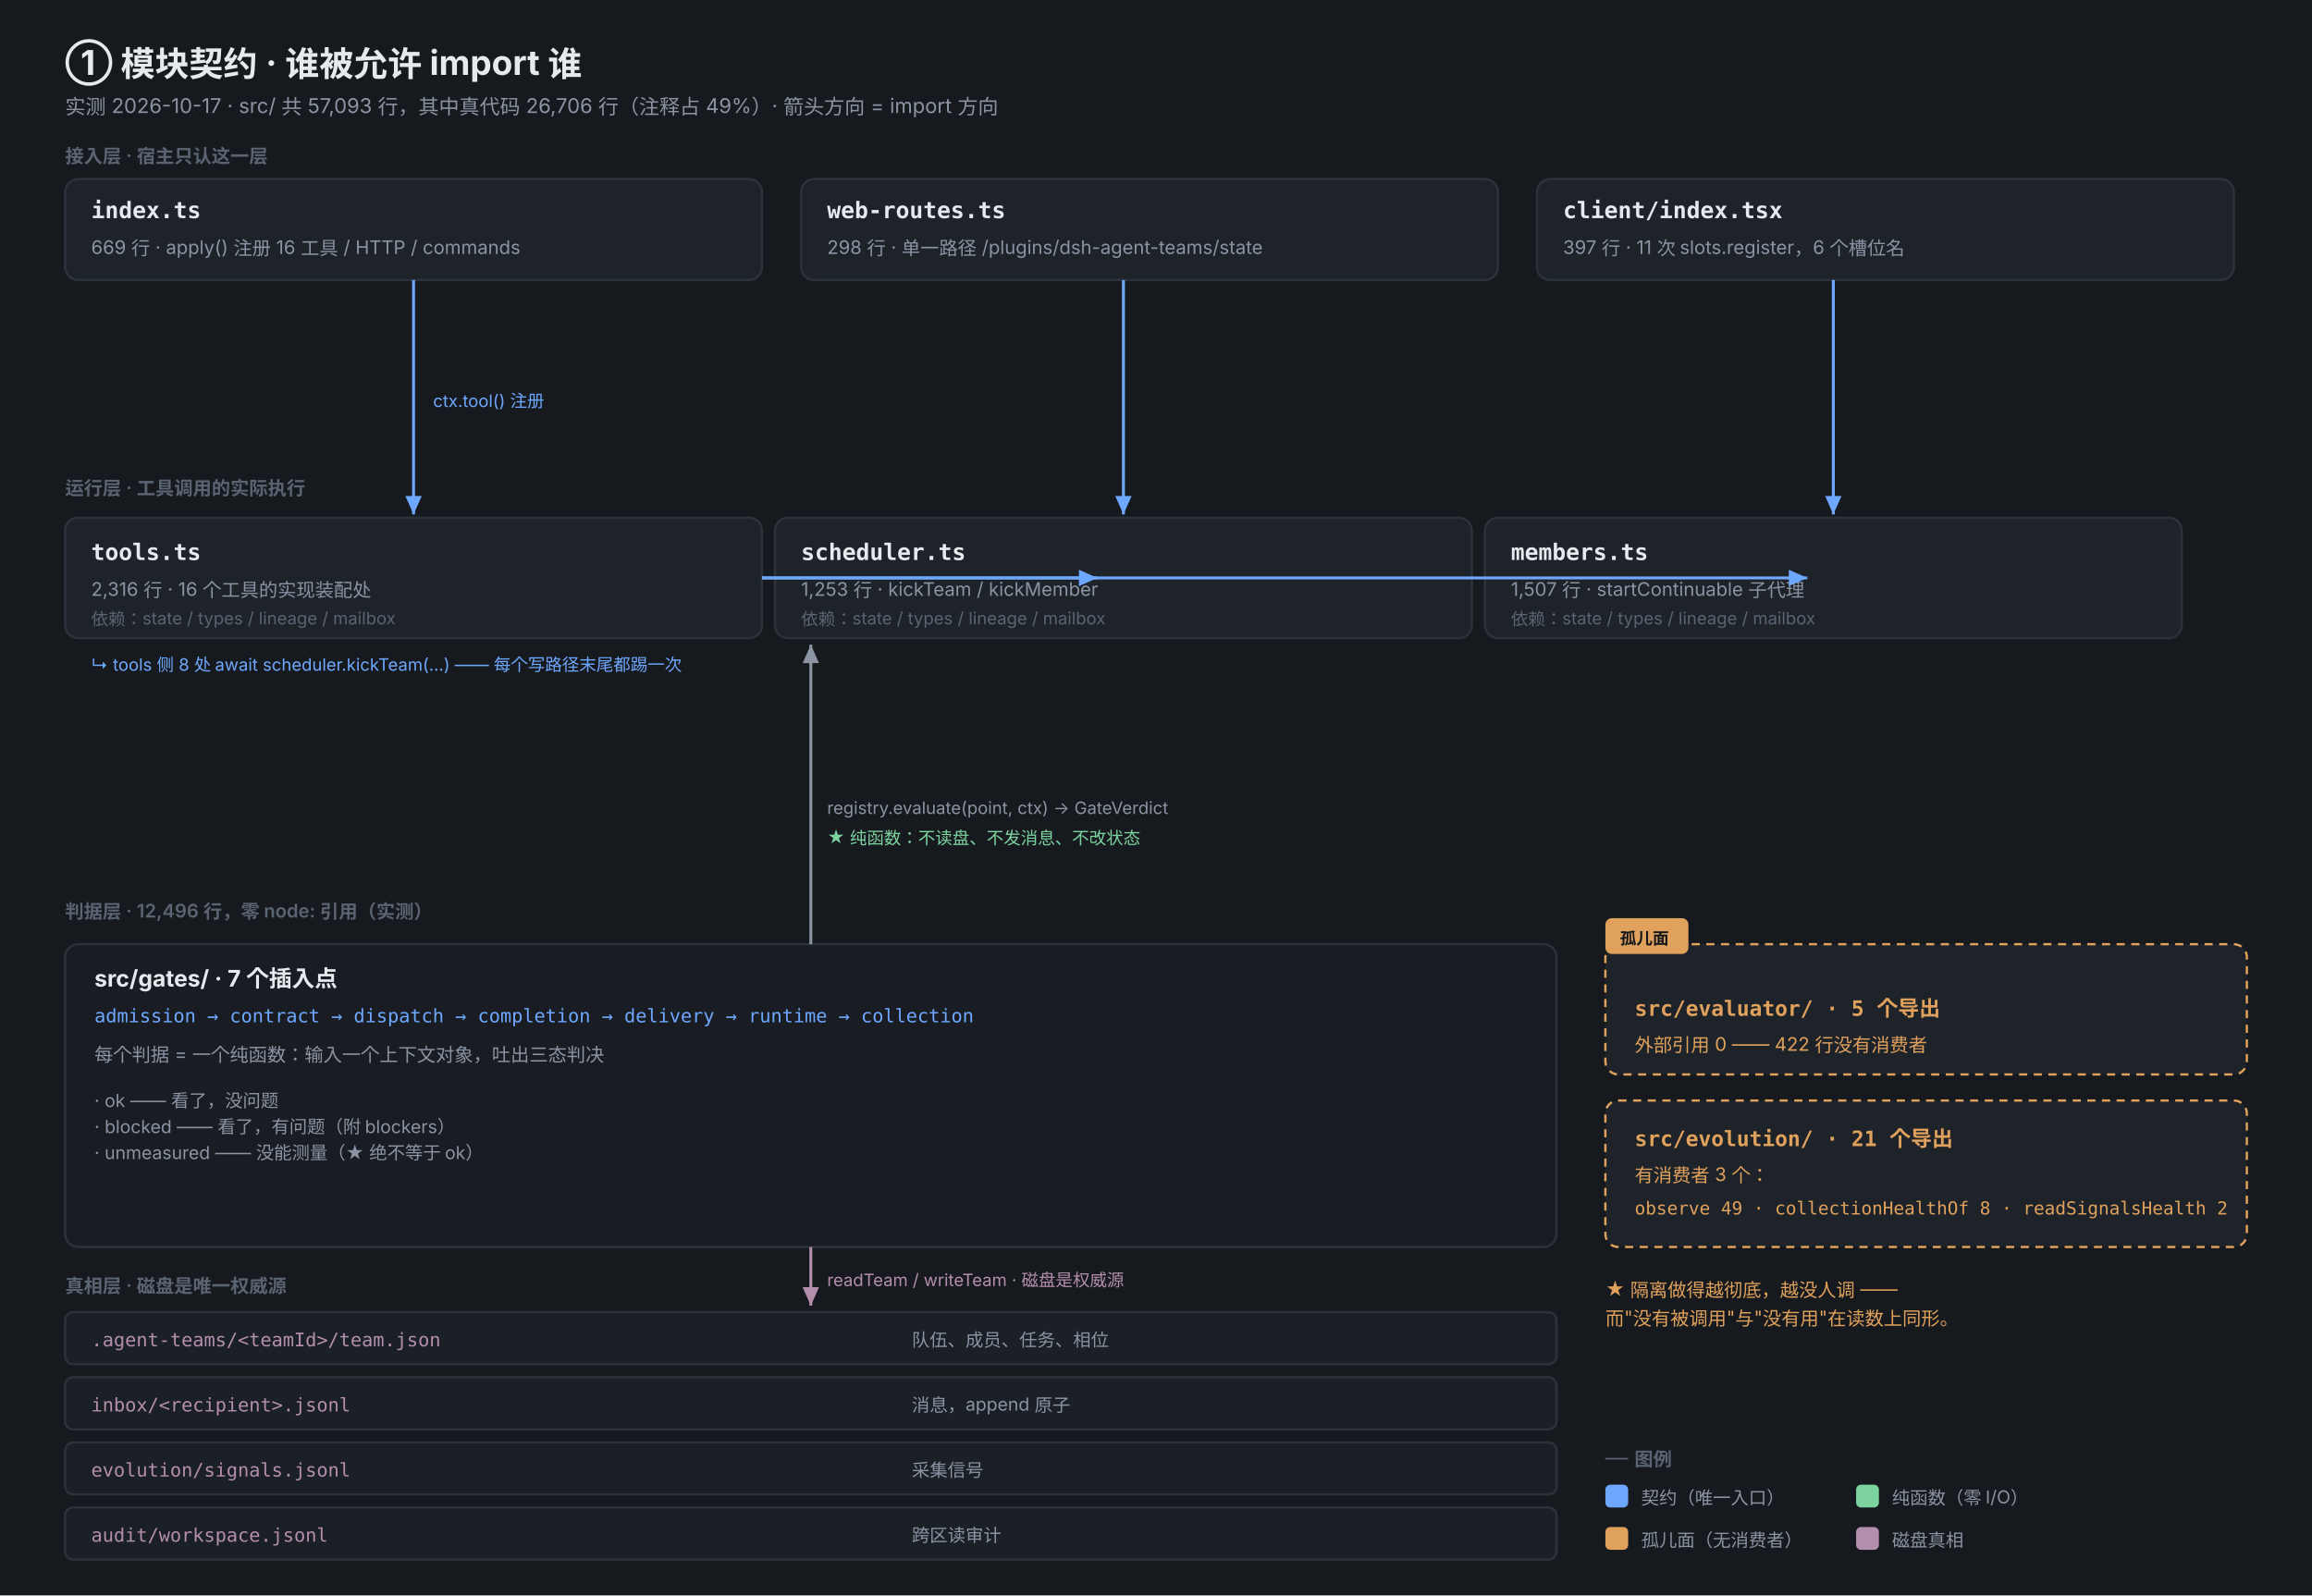
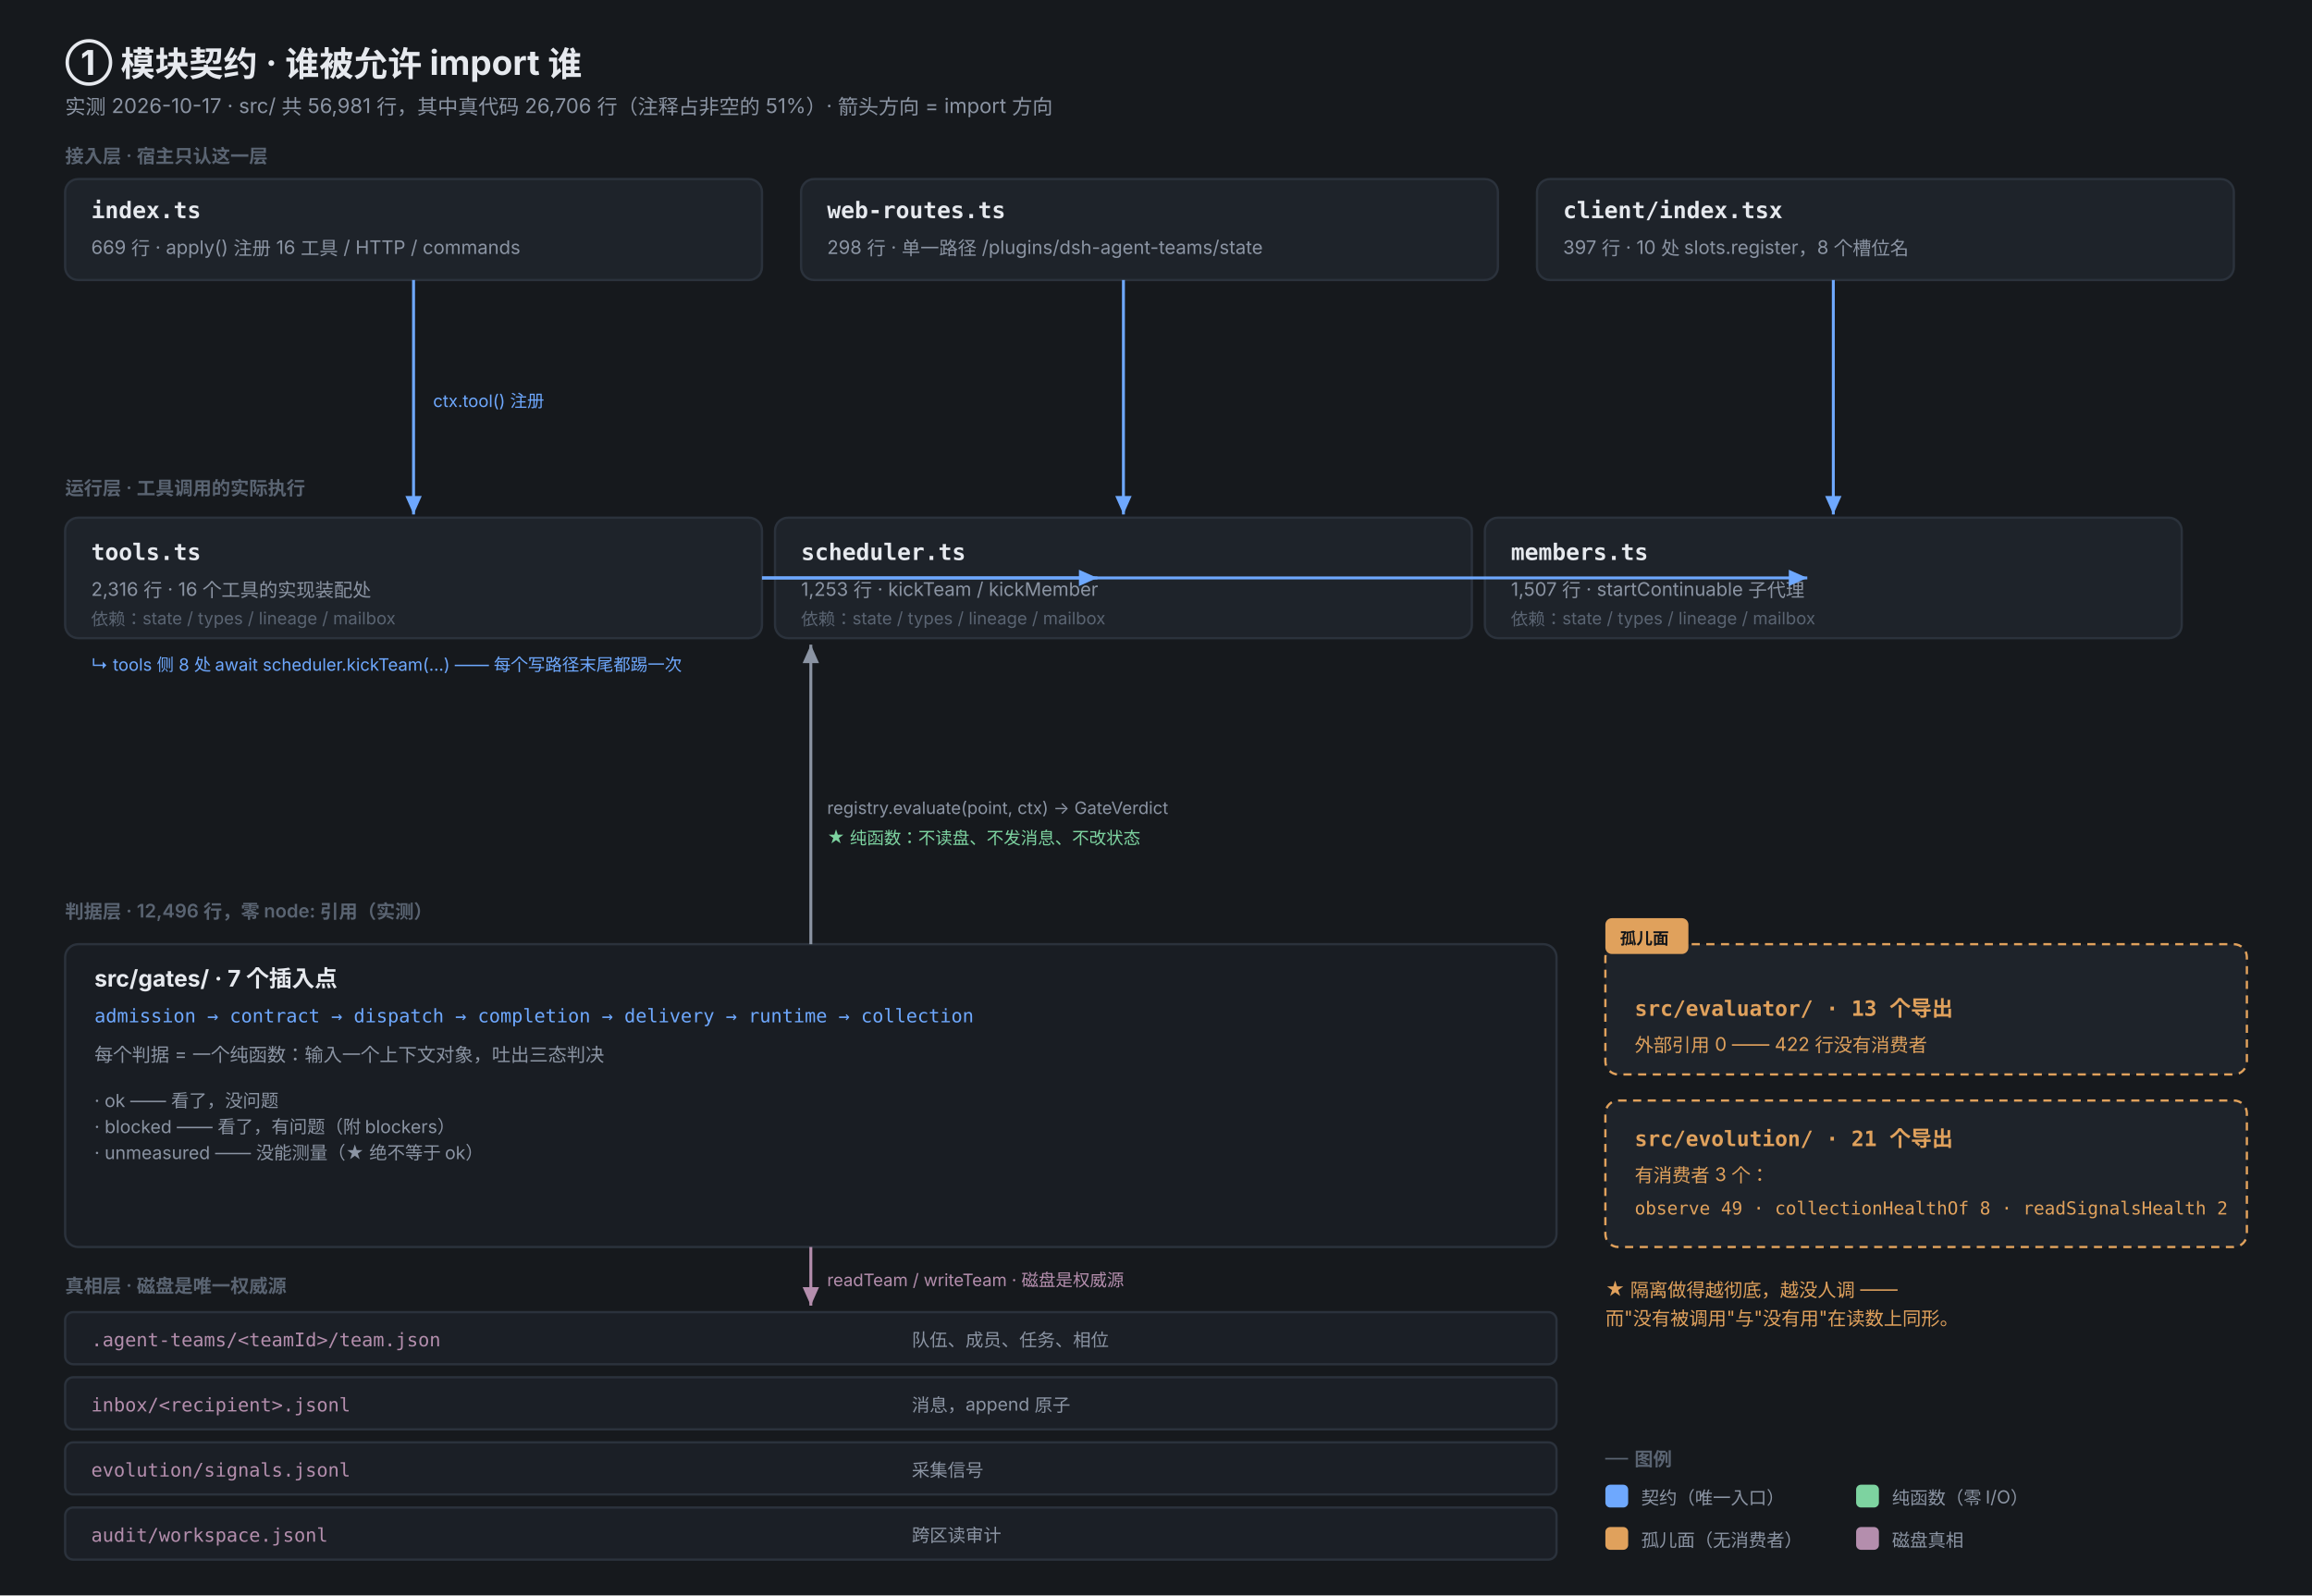
<svg xmlns="http://www.w3.org/2000/svg" viewBox="0 0 1420 980" font-family="-apple-system, 'PingFang SC', sans-serif">
  <defs>
    <marker id="arr" viewBox="0 0 10 10" refX="9" refY="5" markerWidth="7" markerHeight="7" orient="auto">
      <path d="M0,1 L9,5 L0,9 z" fill="#8b94a3" />
    </marker>
    <marker id="arrC" viewBox="0 0 10 10" refX="9" refY="5" markerWidth="7" markerHeight="7" orient="auto">
      <path d="M0,1 L9,5 L0,9 z" fill="#6ea8fe" />
    </marker>
    <marker id="arrR" viewBox="0 0 10 10" refX="9" refY="5" markerWidth="7" markerHeight="7" orient="auto">
      <path d="M0,1 L9,5 L0,9 z" fill="#e06c75" />
    </marker>
    <marker id="arrP" viewBox="0 0 10 10" refX="9" refY="5" markerWidth="7" markerHeight="7" orient="auto">
      <path d="M0,1 L9,5 L0,9 z" fill="#b48ead" />
    </marker>
  </defs>
  <rect width="1420" height="980" fill="#16191d" />
  <text x="40" y="46" font-size="21" font-weight="700" fill="#e6e9ee">① 模块契约 · 谁被允许 import 谁</text>
-   <text x="40" y="70" font-size="12.5" fill="#8b94a3">实测 2026-10-17 · src/ 共 57,093 行，其中真代码 26,706 行（注释占 49%）· 箭头方向 = import 方向</text>
+   <text x="40" y="70" font-size="12.5" fill="#8b94a3">实测 2026-10-17 · src/ 共 56,981 行，其中真代码 26,706 行（注释占非空的 51%）· 箭头方向 = import 方向</text>
  <text x="40" y="100" font-size="11.5" fill="#5a6472" font-weight="600" text-anchor="start" font-family="-apple-system, 'PingFang SC', sans-serif" opacity="1">接入层 · 宿主只认这一层</text>
  <text x="40" y="304" font-size="11.5" fill="#5a6472" font-weight="600" text-anchor="start" font-family="-apple-system, 'PingFang SC', sans-serif" opacity="1">运行层 · 工具调用的实际执行</text>
  <text x="40" y="564" font-size="11.5" fill="#5a6472" font-weight="600" text-anchor="start" font-family="-apple-system, 'PingFang SC', sans-serif" opacity="1">判据层 · 12,496 行，零 node: 引用（实测）</text>
  <text x="40" y="794" font-size="11.5" fill="#5a6472" font-weight="600" text-anchor="start" font-family="-apple-system, 'PingFang SC', sans-serif" opacity="1">真相层 · 磁盘是唯一权威源</text>
  <rect x="40" y="110" width="428" height="62" rx="8" fill="#1e232a" stroke="#2b323c" stroke-width="1.4" opacity="1" />
  <text x="56" y="134" font-size="14" fill="#e6e9ee" font-weight="700" text-anchor="start" font-family="'SF Mono', Menlo, monospace" opacity="1">index.ts</text>
  <text x="56" y="156" font-size="11.5" fill="#8b94a3" font-weight="400" text-anchor="start" font-family="-apple-system, 'PingFang SC', sans-serif" opacity="1">669 行 · apply() 注册 16 工具 / HTTP / commands</text>
  <rect x="492" y="110" width="428" height="62" rx="8" fill="#1e232a" stroke="#2b323c" stroke-width="1.4" opacity="1" />
  <text x="508" y="134" font-size="14" fill="#e6e9ee" font-weight="700" text-anchor="start" font-family="'SF Mono', Menlo, monospace" opacity="1">web-routes.ts</text>
  <text x="508" y="156" font-size="11.5" fill="#8b94a3" font-weight="400" text-anchor="start" font-family="-apple-system, 'PingFang SC', sans-serif" opacity="1">298 行 · 单一路径 /plugins/dsh-agent-teams/state</text>
  <rect x="944" y="110" width="428" height="62" rx="8" fill="#1e232a" stroke="#2b323c" stroke-width="1.4" opacity="1" />
  <text x="960" y="134" font-size="14" fill="#e6e9ee" font-weight="700" text-anchor="start" font-family="'SF Mono', Menlo, monospace" opacity="1">client/index.tsx</text>
-   <text x="960" y="156" font-size="11.5" fill="#8b94a3" font-weight="400" text-anchor="start" font-family="-apple-system, 'PingFang SC', sans-serif" opacity="1">397 行 · 11 次 slots.register，6 个槽位名</text>
+   <text x="960" y="156" font-size="11.5" fill="#8b94a3" font-weight="400" text-anchor="start" font-family="-apple-system, 'PingFang SC', sans-serif" opacity="1">397 行 · 10 处 slots.register，8 个槽位名</text>
  <rect x="40" y="318" width="428" height="74" rx="8" fill="#1e232a" stroke="#2b323c" stroke-width="1.4" opacity="1" />
  <text x="56" y="344" font-size="14" fill="#e6e9ee" font-weight="700" text-anchor="start" font-family="'SF Mono', Menlo, monospace" opacity="1">tools.ts</text>
  <text x="56" y="366" font-size="11.5" fill="#8b94a3" font-weight="400" text-anchor="start" font-family="-apple-system, 'PingFang SC', sans-serif" opacity="1">2,316 行 · 16 个工具的实现装配处</text>
  <text x="56" y="384" font-size="10.5" fill="#5a6472" font-weight="400" text-anchor="start" font-family="-apple-system, 'PingFang SC', sans-serif" opacity="1">依赖：state / types / lineage / mailbox</text>
  <rect x="476" y="318" width="428" height="74" rx="8" fill="#1e232a" stroke="#2b323c" stroke-width="1.4" opacity="1" />
  <text x="492" y="344" font-size="14" fill="#e6e9ee" font-weight="700" text-anchor="start" font-family="'SF Mono', Menlo, monospace" opacity="1">scheduler.ts</text>
  <text x="492" y="366" font-size="11.5" fill="#8b94a3" font-weight="400" text-anchor="start" font-family="-apple-system, 'PingFang SC', sans-serif" opacity="1">1,253 行 · kickTeam / kickMember</text>
  <text x="492" y="384" font-size="10.5" fill="#5a6472" font-weight="400" text-anchor="start" font-family="-apple-system, 'PingFang SC', sans-serif" opacity="1">依赖：state / types / lineage / mailbox</text>
  <rect x="912" y="318" width="428" height="74" rx="8" fill="#1e232a" stroke="#2b323c" stroke-width="1.4" opacity="1" />
  <text x="928" y="344" font-size="14" fill="#e6e9ee" font-weight="700" text-anchor="start" font-family="'SF Mono', Menlo, monospace" opacity="1">members.ts</text>
  <text x="928" y="366" font-size="11.5" fill="#8b94a3" font-weight="400" text-anchor="start" font-family="-apple-system, 'PingFang SC', sans-serif" opacity="1">1,507 行 · startContinuable 子代理</text>
  <text x="928" y="384" font-size="10.5" fill="#5a6472" font-weight="400" text-anchor="start" font-family="-apple-system, 'PingFang SC', sans-serif" opacity="1">依赖：state / types / lineage / mailbox</text>
  <path d="M254 172 L254 316" fill="none" stroke="#6ea8fe" stroke-width="1.8" marker-end="url(#arrC)" />
  <path d="M690 172 L690 316" fill="none" stroke="#6ea8fe" stroke-width="1.8" marker-end="url(#arrC)" />
  <path d="M1126 172 L1126 316" fill="none" stroke="#6ea8fe" stroke-width="1.8" marker-end="url(#arrC)" />
  <text x="266" y="250" font-size="10.5" fill="#6ea8fe" font-weight="400" text-anchor="start" font-family="-apple-system, 'PingFang SC', sans-serif" opacity="1">ctx.tool() 注册</text>
  <path d="M468 355 L674 355" fill="none" stroke="#6ea8fe" stroke-width="1.8" marker-end="url(#arrC)" />
  <path d="M468 355 L1110 355" fill="none" stroke="#6ea8fe" stroke-width="1.8" marker-end="url(#arrC)" />
  <text x="56" y="412" font-size="10.5" fill="#6ea8fe" font-weight="400" text-anchor="start" font-family="-apple-system, 'PingFang SC', sans-serif" opacity="1">↳ tools 侧 8 处 await scheduler.kickTeam(…) —— 每个写路径末尾都踢一次</text>
  <rect x="40" y="580" width="916" height="186" rx="8" fill="#191d23" stroke="#2b323c" stroke-width="1.4" opacity="1" />
  <text x="58" y="606" font-size="14" fill="#e6e9ee" font-weight="700" text-anchor="start" font-family="-apple-system, 'PingFang SC', sans-serif" opacity="1">src/gates/ · 7 个插入点</text>
  <text x="58" y="628" font-size="11.5" fill="#6ea8fe" font-weight="400" text-anchor="start" font-family="'SF Mono', Menlo, monospace" opacity="1">admission → contract → dispatch → completion → delivery → runtime → collection</text>
  <text x="58" y="652" font-size="11.5" fill="#8b94a3" font-weight="400" text-anchor="start" font-family="-apple-system, 'PingFang SC', sans-serif" opacity="1">每个判据 = 一个纯函数：输入一个上下文对象，吐出三态判决</text>
  <text x="58" y="680" font-size="11" fill="#8b94a3" font-weight="400" text-anchor="start" font-family="-apple-system, 'PingFang SC', sans-serif" opacity="1">· ok      —— 看了，没问题</text>
  <text x="58" y="696" font-size="11" fill="#8b94a3" font-weight="400" text-anchor="start" font-family="-apple-system, 'PingFang SC', sans-serif" opacity="1">· blocked —— 看了，有问题（附 blockers）</text>
  <text x="58" y="712" font-size="11" fill="#8b94a3" font-weight="400" text-anchor="start" font-family="-apple-system, 'PingFang SC', sans-serif" opacity="1">· unmeasured —— 没能测量（★ 绝不等于 ok）</text>
  <path d="M498 580 L498 396" fill="none" stroke="#8b94a3" stroke-width="1.8" marker-end="url(#arr)" />
  <text x="508" y="500" font-size="10.5" fill="#8b94a3" font-weight="400" text-anchor="start" font-family="-apple-system, 'PingFang SC', sans-serif" opacity="1">registry.evaluate(point, ctx) → GateVerdict</text>
  <text x="508" y="518" font-size="10.5" fill="#7dd3a0" font-weight="400" text-anchor="start" font-family="-apple-system, 'PingFang SC', sans-serif" opacity="1">★ 纯函数：不读盘、不发消息、不改状态</text>
  <rect x="986" y="580" width="394" height="80" rx="8" fill="#1e232a" stroke="#e0a15c" stroke-width="1.4" opacity="1" stroke-dasharray="5 4" />
  <rect x="986" y="564" width="51.0" height="22" rx="4" fill="#e0a15c" stroke="none" stroke-width="1.4" opacity="1" />
  <text x="995" y="580" font-size="10" fill="#12151a" font-weight="700" text-anchor="start" font-family="-apple-system, 'PingFang SC', sans-serif" opacity="1">孤儿面</text>
-   <text x="1004" y="624" font-size="13" fill="#e0a15c" font-weight="700" text-anchor="start" font-family="'SF Mono', Menlo, monospace" opacity="1">src/evaluator/ · 5 个导出</text>
+   <text x="1004" y="624" font-size="13" fill="#e0a15c" font-weight="700" text-anchor="start" font-family="'SF Mono', Menlo, monospace" opacity="1">src/evaluator/ · 13 个导出</text>
  <text x="1004" y="646" font-size="11.5" fill="#e0a15c" font-weight="400" text-anchor="start" font-family="-apple-system, 'PingFang SC', sans-serif" opacity="1">外部引用 0 —— 422 行没有消费者</text>
  <rect x="986" y="676" width="394" height="90" rx="8" fill="#1e232a" stroke="#e0a15c" stroke-width="1.4" opacity="1" stroke-dasharray="5 4" />
  <text x="1004" y="704" font-size="13" fill="#e0a15c" font-weight="700" text-anchor="start" font-family="'SF Mono', Menlo, monospace" opacity="1">src/evolution/ · 21 个导出</text>
  <text x="1004" y="726" font-size="11.5" fill="#e0a15c" font-weight="400" text-anchor="start" font-family="-apple-system, 'PingFang SC', sans-serif" opacity="1">有消费者 3 个：</text>
  <text x="1004" y="746" font-size="11" fill="#e0a15c" font-weight="400" text-anchor="start" font-family="'SF Mono', Menlo, monospace" opacity="1">observe 49 · collectionHealthOf 8 · readSignalsHealth 2</text>
  <text x="986" y="796" font-size="11.5" fill="#e0a15c" font-weight="400" text-anchor="start" font-family="-apple-system, 'PingFang SC', sans-serif" opacity="1">★ 隔离做得越彻底，越没人调 ——</text>
  <text x="986" y="814" font-size="11.5" fill="#e0a15c" font-weight="400" text-anchor="start" font-family="-apple-system, 'PingFang SC', sans-serif" opacity="1">  而"没有被调用"与"没有用"在读数上同形。</text>
  <rect x="40" y="806" width="916" height="32" rx="5" fill="#1b1f26" stroke="#2b323c" stroke-width="1.4" opacity="1" />
  <text x="56" y="827" font-size="11.5" fill="#b48ead" font-weight="400" text-anchor="start" font-family="'SF Mono', Menlo, monospace" opacity="1">.agent-teams/&lt;teamId&gt;/team.json</text>
  <text x="560" y="827" font-size="11" fill="#8b94a3" font-weight="400" text-anchor="start" font-family="-apple-system, 'PingFang SC', sans-serif" opacity="1">队伍、成员、任务、相位</text>
  <rect x="40" y="846" width="916" height="32" rx="5" fill="#1b1f26" stroke="#2b323c" stroke-width="1.4" opacity="1" />
  <text x="56" y="867" font-size="11.5" fill="#b48ead" font-weight="400" text-anchor="start" font-family="'SF Mono', Menlo, monospace" opacity="1">inbox/&lt;recipient&gt;.jsonl</text>
  <text x="560" y="867" font-size="11" fill="#8b94a3" font-weight="400" text-anchor="start" font-family="-apple-system, 'PingFang SC', sans-serif" opacity="1">消息，append 原子</text>
  <rect x="40" y="886" width="916" height="32" rx="5" fill="#1b1f26" stroke="#2b323c" stroke-width="1.4" opacity="1" />
  <text x="56" y="907" font-size="11.5" fill="#b48ead" font-weight="400" text-anchor="start" font-family="'SF Mono', Menlo, monospace" opacity="1">evolution/signals.jsonl</text>
  <text x="560" y="907" font-size="11" fill="#8b94a3" font-weight="400" text-anchor="start" font-family="-apple-system, 'PingFang SC', sans-serif" opacity="1">采集信号</text>
  <rect x="40" y="926" width="916" height="32" rx="5" fill="#1b1f26" stroke="#2b323c" stroke-width="1.4" opacity="1" />
  <text x="56" y="947" font-size="11.5" fill="#b48ead" font-weight="400" text-anchor="start" font-family="'SF Mono', Menlo, monospace" opacity="1">audit/workspace.jsonl</text>
  <text x="560" y="947" font-size="11" fill="#8b94a3" font-weight="400" text-anchor="start" font-family="-apple-system, 'PingFang SC', sans-serif" opacity="1">跨区读审计</text>
  <path d="M498 766 L498 802" fill="none" stroke="#b48ead" stroke-width="1.8" marker-end="url(#arrP)" />
  <text x="508" y="790" font-size="10.5" fill="#b48ead" font-weight="400" text-anchor="start" font-family="-apple-system, 'PingFang SC', sans-serif" opacity="1">readTeam / writeTeam  ·  磁盘是权威源</text>
  <text x="986" y="900" font-size="11.5" fill="#5a6472" font-weight="600" text-anchor="start" font-family="-apple-system, 'PingFang SC', sans-serif" opacity="1">── 图例</text>
  <rect x="986" y="912" width="14" height="14" rx="3" fill="#6ea8fe" stroke="none" stroke-width="1.4" opacity="1" />
  <text x="1008" y="924" font-size="11" fill="#8b94a3" font-weight="400" text-anchor="start" font-family="-apple-system, 'PingFang SC', sans-serif" opacity="1">契约（唯一入口）</text>
  <rect x="1140" y="912" width="14" height="14" rx="3" fill="#7dd3a0" stroke="none" stroke-width="1.4" opacity="1" />
  <text x="1162" y="924" font-size="11" fill="#8b94a3" font-weight="400" text-anchor="start" font-family="-apple-system, 'PingFang SC', sans-serif" opacity="1">纯函数（零 I/O）</text>
  <rect x="986" y="938" width="14" height="14" rx="3" fill="#e0a15c" stroke="none" stroke-width="1.4" opacity="1" />
  <text x="1008" y="950" font-size="11" fill="#8b94a3" font-weight="400" text-anchor="start" font-family="-apple-system, 'PingFang SC', sans-serif" opacity="1">孤儿面（无消费者）</text>
  <rect x="1140" y="938" width="14" height="14" rx="3" fill="#b48ead" stroke="none" stroke-width="1.4" opacity="1" />
  <text x="1162" y="950" font-size="11" fill="#8b94a3" font-weight="400" text-anchor="start" font-family="-apple-system, 'PingFang SC', sans-serif" opacity="1">磁盘真相</text>
</svg>
